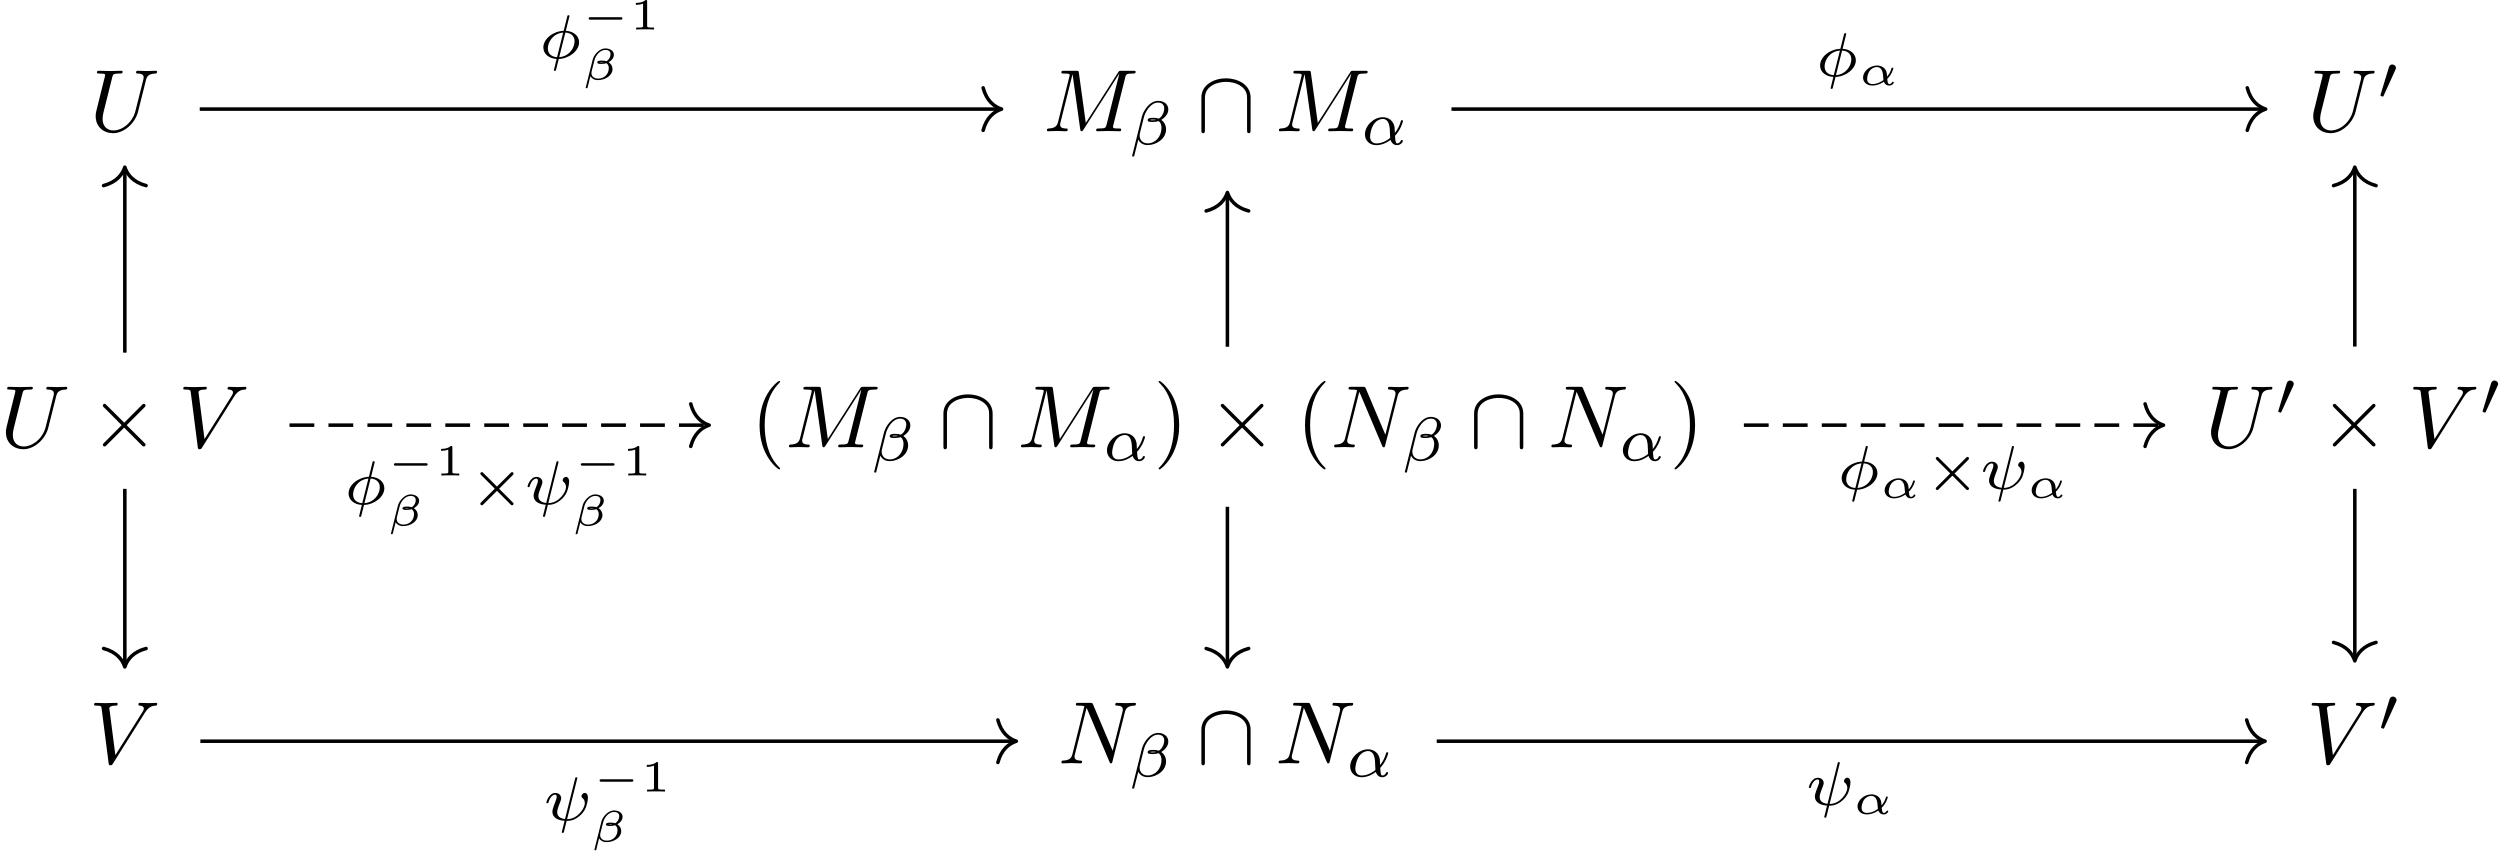
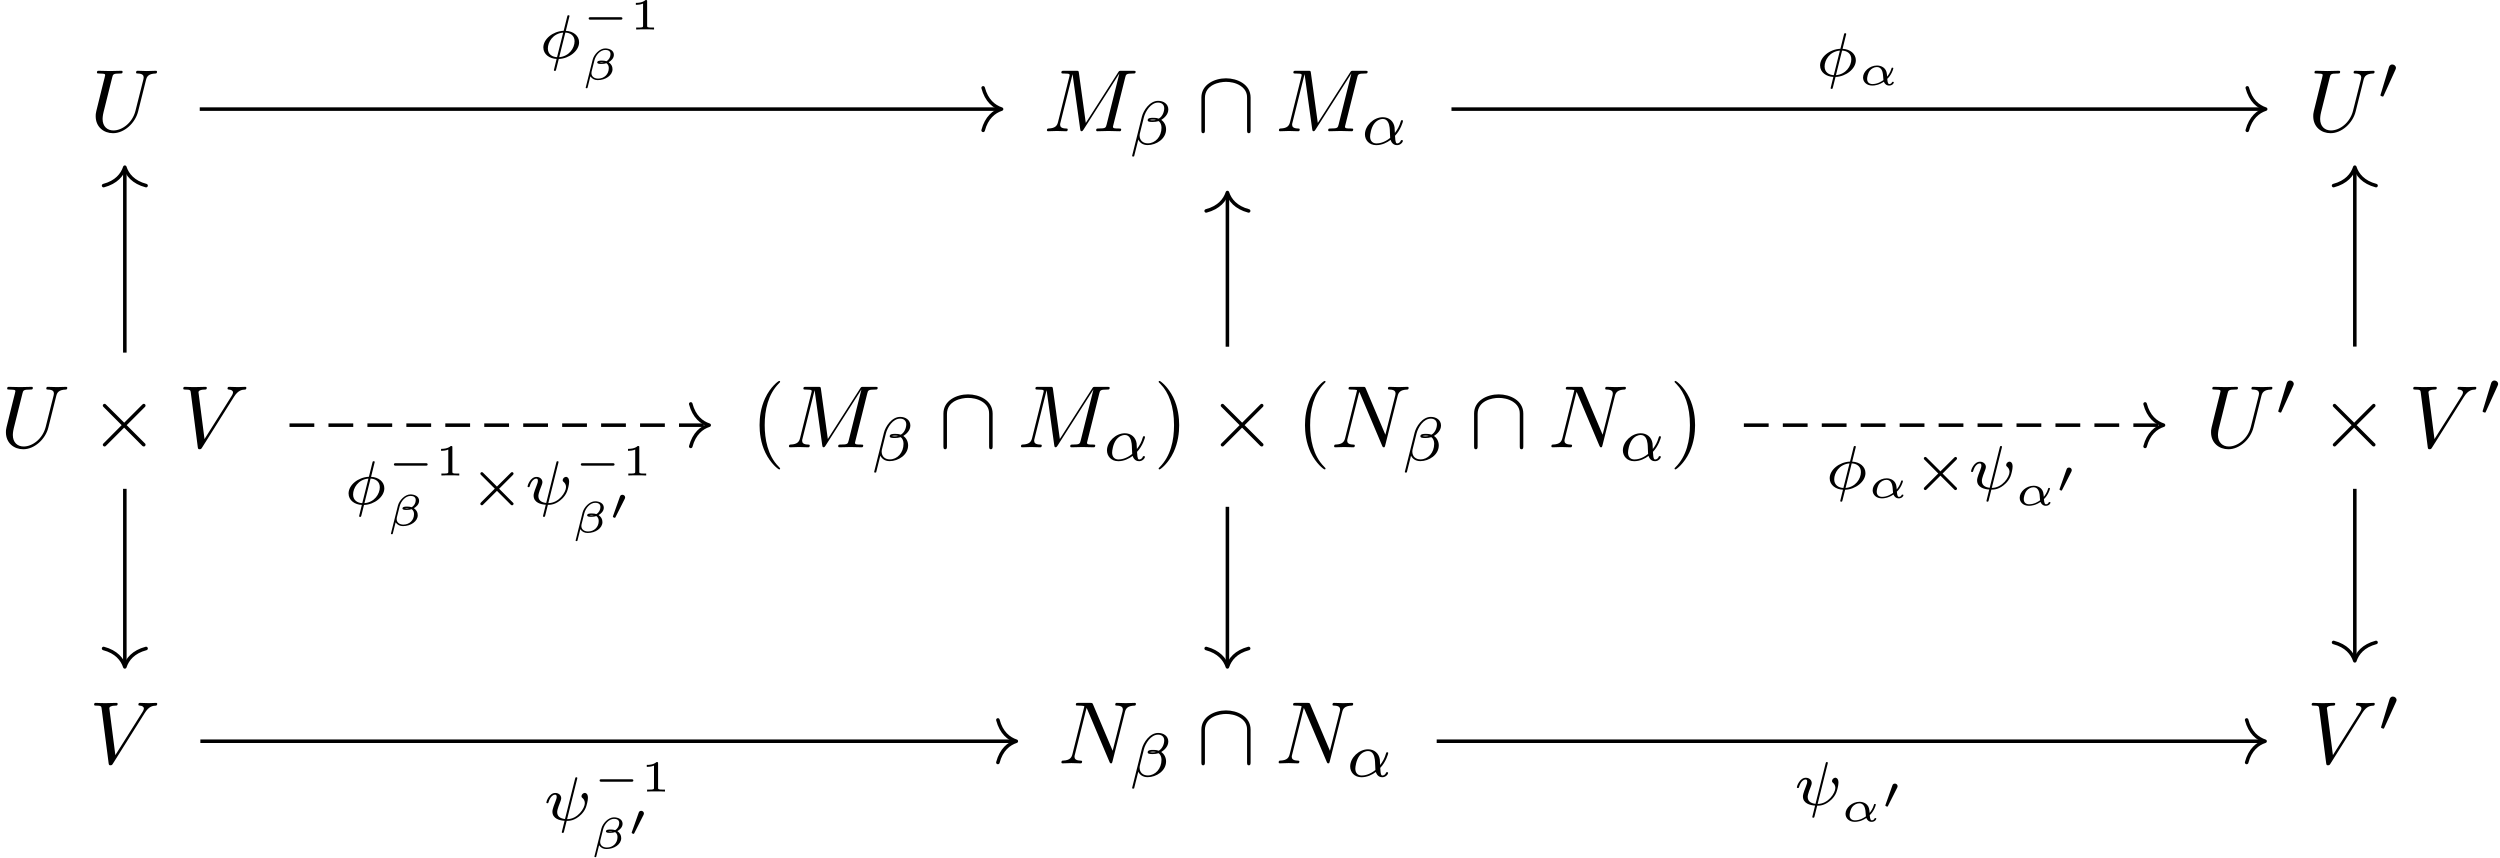
- <svg xmlns="http://www.w3.org/2000/svg" xmlns:xlink="http://www.w3.org/1999/xlink" version="1.1" width="281.327pt" height="95.687pt" viewBox="30.941 -97.831 281.327 95.687">
+ <svg xmlns="http://www.w3.org/2000/svg" xmlns:xlink="http://www.w3.org/1999/xlink" version="1.1" width="281.327pt" height="96.462pt" viewBox="30.941 -98.606 281.327 96.462">
  <defs>
    <path id="g5-11" d="M3.258-.702C3.701-1.096 3.94-1.778 3.94-1.888C3.94-1.958 3.87-1.958 3.841-1.958C3.751-1.958 3.746-1.943 3.721-1.838C3.606-1.43 3.372-1.111 3.243-.956C3.228-1.071 3.228-1.081 3.218-1.225C3.153-1.968 2.56-2.202 2.102-2.202C1.275-2.202 .533-1.524 .533-.852C.533-.349 .936 .055 1.579 .055C1.823 .055 2.316 .005 2.874-.379C2.959-.159 3.153 .055 3.472 .055C3.806 .055 3.995-.184 3.995-.299C3.995-.369 3.93-.369 3.89-.369C3.831-.369 3.811-.369 3.786-.304C3.716-.134 3.532-.115 3.487-.115C3.382-.115 3.293-.204 3.258-.702ZM2.829-.563C2.635-.423 2.177-.115 1.594-.115C1.285-.115 .991-.269 .991-.697C.991-.862 1.061-1.325 1.31-1.644C1.479-1.853 1.778-2.032 2.092-2.032C2.6-2.032 2.73-1.524 2.77-1.23C2.785-1.126 2.795-.862 2.829-.563Z" />
    <path id="g5-12" d="M3.636-2.795C3.636-3.308 3.118-3.517 2.66-3.517C2.027-3.517 1.395-2.829 1.25-2.252L.468 .882C.453 .946 .503 .966 .573 .966C.628 .966 .663 .956 .677 .887L.991-.374L.996-.369C1.2-.08 1.469 .05 1.823 .05C2.695 .05 3.482-.488 3.482-1.176C3.482-1.534 3.323-1.763 3.049-1.968C3.298-2.102 3.636-2.396 3.636-2.795ZM2.511-1.963C2.421-1.943 2.326-1.938 2.232-1.938C2.157-1.938 2.082-1.943 2.012-1.953C2.102-1.978 2.207-1.983 2.301-1.983C2.371-1.983 2.441-1.978 2.511-1.963ZM3.258-2.879C3.258-2.56 3.093-2.247 2.804-2.077C2.695-2.122 2.451-2.147 2.301-2.147C2.162-2.147 1.763-2.157 1.763-1.943C1.763-1.803 1.933-1.768 2.227-1.768C2.506-1.768 2.615-1.803 2.795-1.853C2.989-1.729 3.064-1.519 3.064-1.3C3.064-.603 2.545-.12 1.863-.12C1.479-.12 1.111-.319 1.111-.742C1.111-.787 1.116-.852 1.131-.922L1.445-2.172C1.589-2.75 2.092-3.347 2.67-3.347C2.934-3.347 3.258-3.263 3.258-2.879Z" />
+     <path id="g6-40" d="M3.298 2.391C3.298 2.361 3.298 2.341 3.128 2.172C1.883 .917 1.564-.966 1.564-2.491C1.564-4.224 1.943-5.958 3.168-7.203C3.298-7.323 3.298-7.342 3.298-7.372C3.298-7.442 3.258-7.472 3.198-7.472C3.098-7.472 2.202-6.795 1.614-5.529C1.106-4.433 .986-3.328 .986-2.491C.986-1.714 1.096-.508 1.644 .618C2.242 1.843 3.098 2.491 3.198 2.491C3.258 2.491 3.298 2.461 3.298 2.391Z" />
+     <path id="g6-41" d="M2.879-2.491C2.879-3.268 2.77-4.473 2.222-5.599C1.624-6.824 .767-7.472 .667-7.472C.608-7.472 .568-7.432 .568-7.372C.568-7.342 .568-7.323 .757-7.143C1.733-6.157 2.301-4.573 2.301-2.491C2.301-.787 1.933 .966 .697 2.222C.568 2.341 .568 2.361 .568 2.391C.568 2.451 .608 2.491 .667 2.491C.767 2.491 1.664 1.813 2.252 .548C2.76-.548 2.879-1.654 2.879-2.491Z" />
    <path id="g1-2" d="M4.882-3.271C4.958-3.347 4.979-3.389 4.979-3.438C4.979-3.55 4.889-3.612 4.812-3.612C4.742-3.612 4.721-3.592 4.638-3.508L3.11-1.988L1.576-3.515C1.506-3.585 1.478-3.612 1.416-3.612C1.318-3.612 1.241-3.536 1.241-3.438C1.241-3.375 1.262-3.354 1.346-3.271L2.866-1.75L1.346-.23C1.248-.133 1.241-.098 1.241-.056C1.241 .042 1.318 .119 1.416 .119C1.478 .119 1.499 .098 1.576 .021L3.11-1.506L4.7 .084C4.735 .105 4.77 .119 4.812 .119C4.889 .119 4.979 .056 4.979-.056C4.979-.112 4.965-.126 4.944-.146C4.931-.174 3.578-1.527 3.354-1.743L4.882-3.271Z" />
    <path id="g1-48" d="M2.022-3.292C2.078-3.41 2.085-3.466 2.085-3.515C2.085-3.731 1.89-3.898 1.674-3.898C1.409-3.898 1.325-3.682 1.29-3.571L.37-.551C.363-.537 .335-.446 .335-.439C.335-.356 .551-.286 .607-.286C.656-.286 .663-.3 .711-.404L2.022-3.292Z" />
-     <path id="g7-49" d="M1.983-3.168C1.983-3.318 1.968-3.318 1.803-3.318C1.45-2.999 .897-2.999 .797-2.999H.712V-2.78H.797C.912-2.78 1.235-2.795 1.524-2.919V-.428C1.524-.274 1.524-.219 .996-.219H.747V0C1.021-.02 1.465-.02 1.753-.02S2.486-.02 2.76 0V-.219H2.511C1.983-.219 1.983-.274 1.983-.428V-3.168Z" />
-     <path id="g6-40" d="M3.298 2.391C3.298 2.361 3.298 2.341 3.128 2.172C1.883 .917 1.564-.966 1.564-2.491C1.564-4.224 1.943-5.958 3.168-7.203C3.298-7.323 3.298-7.342 3.298-7.372C3.298-7.442 3.258-7.472 3.198-7.472C3.098-7.472 2.202-6.795 1.614-5.529C1.106-4.433 .986-3.328 .986-2.491C.986-1.714 1.096-.508 1.644 .618C2.242 1.843 3.098 2.491 3.198 2.491C3.258 2.491 3.298 2.461 3.298 2.391Z" />
-     <path id="g6-41" d="M2.879-2.491C2.879-3.268 2.77-4.473 2.222-5.599C1.624-6.824 .767-7.472 .667-7.472C.608-7.472 .568-7.432 .568-7.372C.568-7.342 .568-7.323 .757-7.143C1.733-6.157 2.301-4.573 2.301-2.491C2.301-.787 1.933 .966 .697 2.222C.568 2.341 .568 2.361 .568 2.391C.568 2.451 .608 2.491 .667 2.491C.767 2.491 1.664 1.813 2.252 .548C2.76-.548 2.879-1.654 2.879-2.491Z" />
    <path id="g0-2" d="M3.875-2.77L1.883-4.752C1.763-4.872 1.743-4.892 1.664-4.892C1.564-4.892 1.465-4.802 1.465-4.692C1.465-4.623 1.484-4.603 1.594-4.493L3.587-2.491L1.594-.488C1.484-.379 1.465-.359 1.465-.289C1.465-.179 1.564-.09 1.664-.09C1.743-.09 1.763-.11 1.883-.229L3.866-2.212L5.928-.149C5.948-.139 6.017-.09 6.077-.09C6.197-.09 6.276-.179 6.276-.289C6.276-.309 6.276-.349 6.247-.399C6.237-.418 4.653-1.983 4.154-2.491L5.978-4.314C6.027-4.374 6.177-4.503 6.227-4.563C6.237-4.583 6.276-4.623 6.276-4.692C6.276-4.802 6.197-4.892 6.077-4.892C5.998-4.892 5.958-4.852 5.848-4.742L3.875-2.77Z" />
    <path id="g0-92" d="M6.087-3.786C6.087-5.3 4.563-5.958 3.318-5.958C2.022-5.958 .548-5.26 .548-3.796V-.139C.548 .04 .548 .219 .747 .219S.946 .04 .946-.139V-3.746C.946-5.24 2.57-5.559 3.318-5.559C3.766-5.559 4.394-5.469 4.922-5.131C5.689-4.643 5.689-4.005 5.689-3.736V-.139C5.689 .04 5.689 .219 5.888 .219S6.087 .04 6.087-.139V-3.786Z" />
+     <path id="g2-0" d="M4.384-1.106C4.463-1.106 4.598-1.106 4.598-1.245S4.463-1.385 4.384-1.385H1.011C.932-1.385 .797-1.385 .797-1.245S.932-1.106 1.011-1.106H4.384Z" />
+     <path id="g2-48" d="M1.793-2.316C1.798-2.321 1.843-2.416 1.843-2.491C1.843-2.67 1.684-2.785 1.534-2.785C1.33-2.785 1.275-2.63 1.25-2.555L.483-.399C.463-.339 .463-.324 .463-.319C.463-.239 .672-.189 .677-.189C.722-.189 .732-.214 .762-.274L1.793-2.316Z" />
    <path id="g4-11" d="M3.815-.983C4.456-1.646 4.714-2.573 4.714-2.65C4.714-2.741 4.631-2.741 4.596-2.741C4.498-2.741 4.498-2.72 4.449-2.566C4.324-2.106 4.094-1.681 3.801-1.304C3.794-1.409 3.78-1.876 3.766-1.939C3.661-2.629 3.138-3.075 2.441-3.075C1.416-3.075 .432-2.12 .432-1.144C.432-.502 .9 .07 1.709 .07C2.35 .07 2.929-.223 3.32-.523C3.48-.014 3.836 .07 4.045 .07C4.449 .07 4.7-.272 4.7-.418C4.7-.502 4.617-.502 4.582-.502C4.491-.502 4.477-.474 4.463-.432C4.366-.167 4.149-.126 4.066-.126C3.968-.126 3.85-.126 3.815-.983ZM3.271-.746C2.587-.188 1.995-.126 1.73-.126C1.269-.126 1.011-.432 1.011-.9C1.011-1.102 1.109-1.862 1.471-2.343C1.792-2.762 2.19-2.88 2.434-2.88C2.992-2.88 3.152-2.343 3.208-1.911C3.25-1.611 3.236-1.116 3.271-.746Z" />
    <path id="g4-12" d="M4.414-3.947C4.414-4.561 3.884-4.917 3.271-4.917C2.315-4.917 1.611-3.829 1.437-3.124L.342 1.269C.328 1.318 .398 1.353 .439 1.353C.502 1.353 .558 1.346 .572 1.304L1.039-.558C1.186-.237 1.52 .063 2.085 .063C3.062 .063 4.163-.642 4.163-1.709C4.163-2.12 3.975-2.538 3.619-2.769C3.961-2.985 4.414-3.382 4.414-3.947ZM3.034-2.776C2.929-2.755 2.88-2.727 2.678-2.727C2.566-2.727 2.399-2.734 2.35-2.762C2.42-2.803 2.615-2.81 2.678-2.81C2.783-2.81 2.936-2.803 3.034-2.776ZM3.954-4.073C3.954-3.703 3.773-3.159 3.34-2.915C3.208-2.957 3.075-3.006 2.685-3.006C2.441-3.006 2.092-2.992 2.092-2.741C2.092-2.566 2.308-2.538 2.664-2.538C2.901-2.538 3.11-2.573 3.327-2.636C3.536-2.49 3.647-2.204 3.647-1.897C3.647-.886 2.957-.133 2.106-.133C1.569-.133 1.186-.46 1.186-1.011C1.186-1.081 1.193-1.151 1.206-1.213L1.667-3.068C1.834-3.731 2.448-4.721 3.257-4.721C3.668-4.721 3.954-4.498 3.954-4.073Z" />
    <path id="g4-30" d="M3.431-4.749C3.431-4.84 3.347-4.84 3.313-4.84C3.208-4.84 3.201-4.805 3.173-4.686L2.776-3.089C1.541-3.034 .488-2.148 .488-1.213C.488-.425 1.206 .049 1.981 .077C1.925 .293 1.876 .516 1.82 .732C1.736 1.06 1.674 1.318 1.674 1.339C1.674 1.423 1.764 1.423 1.785 1.423C1.89 1.423 1.897 1.402 1.932 1.255L2.225 .084C3.417 .035 4.512-.844 4.512-1.792C4.512-2.525 3.87-3.048 3.02-3.082L3.431-4.749ZM2.029-.119C1.492-.146 .997-.439 .997-1.095C.997-1.792 1.527-2.776 2.72-2.887L2.029-.119ZM2.964-2.887C3.501-2.866 4.003-2.573 4.003-1.911C4.003-1.151 3.403-.216 2.273-.119L2.964-2.887Z" />
    <path id="g4-32" d="M3.794-4.652C3.815-4.721 3.815-4.749 3.815-4.756C3.815-4.84 3.724-4.84 3.703-4.84C3.599-4.84 3.599-4.812 3.564-4.686L2.427-.139C1.855-.209 1.548-.453 1.548-.921C1.548-1.025 1.548-1.22 1.897-2.085C1.953-2.239 2.001-2.357 2.001-2.476C2.001-2.838 1.695-3.075 1.339-3.075C.642-3.075 .328-2.12 .328-2.008C.328-1.918 .425-1.918 .446-1.918C.544-1.918 .551-1.953 .572-2.029C.739-2.601 1.046-2.88 1.318-2.88C1.437-2.88 1.492-2.803 1.492-2.636C1.492-2.476 1.437-2.343 1.36-2.134C1.011-1.255 1.011-1.095 1.011-.969C1.011-.167 1.855 .028 2.378 .056C2.329 .237 2.064 1.304 2.064 1.332C2.064 1.423 2.148 1.423 2.176 1.423C2.273 1.423 2.287 1.388 2.315 1.276L2.615 .07C2.887 .07 3.529 .07 4.261-.663C4.449-.858 4.638-1.102 4.763-1.409C4.861-1.639 5.007-2.211 5.007-2.532C5.007-3.075 4.679-3.082 4.659-3.082C4.477-3.082 4.282-2.894 4.282-2.713C4.282-2.594 4.352-2.538 4.38-2.518C4.491-2.42 4.659-2.246 4.659-1.939C4.659-1.353 3.857-.126 2.664-.126L3.794-4.652Z" />
-     <path id="g2-0" d="M4.384-1.106C4.463-1.106 4.598-1.106 4.598-1.245S4.463-1.385 4.384-1.385H1.011C.932-1.385 .797-1.385 .797-1.245S.932-1.106 1.011-1.106H4.384Z" />
+     <path id="g7-49" d="M1.983-3.168C1.983-3.318 1.968-3.318 1.803-3.318C1.45-2.999 .897-2.999 .797-2.999H.712V-2.78H.797C.912-2.78 1.235-2.795 1.524-2.919V-.428C1.524-.274 1.524-.219 .996-.219H.747V0C1.021-.02 1.465-.02 1.753-.02S2.486-.02 2.76 0V-.219H2.511C1.983-.219 1.983-.274 1.983-.428V-3.168Z" />
    <path id="g3-77" d="M9.225-6.037C9.315-6.396 9.335-6.496 10.082-6.496C10.311-6.496 10.401-6.496 10.401-6.695C10.401-6.804 10.301-6.804 10.132-6.804H8.817C8.558-6.804 8.548-6.804 8.428-6.615L4.792-.936L4.015-6.575C3.985-6.804 3.965-6.804 3.706-6.804H2.341C2.152-6.804 2.042-6.804 2.042-6.615C2.042-6.496 2.132-6.496 2.331-6.496C2.461-6.496 2.64-6.486 2.76-6.476C2.919-6.456 2.979-6.426 2.979-6.316C2.979-6.276 2.969-6.247 2.939-6.127L1.674-1.056C1.574-.658 1.405-.339 .598-.309C.548-.309 .418-.299 .418-.12C.418-.03 .478 0 .558 0C.877 0 1.225-.03 1.554-.03C1.893-.03 2.252 0 2.58 0C2.63 0 2.76 0 2.76-.199C2.76-.309 2.65-.309 2.58-.309C2.012-.319 1.903-.518 1.903-.747C1.903-.817 1.913-.867 1.943-.976L3.298-6.406H3.308L4.164-.229C4.184-.11 4.194 0 4.314 0C4.423 0 4.483-.11 4.533-.179L8.558-6.486H8.568L7.143-.777C7.044-.389 7.024-.309 6.237-.309C6.067-.309 5.958-.309 5.958-.12C5.958 0 6.077 0 6.107 0C6.386 0 7.064-.03 7.342-.03C7.751-.03 8.179 0 8.588 0C8.648 0 8.777 0 8.777-.199C8.777-.309 8.687-.309 8.498-.309C8.13-.309 7.851-.309 7.851-.488C7.851-.528 7.851-.548 7.9-.727L9.225-6.037Z" />
    <path id="g3-78" d="M7.532-5.758C7.631-6.157 7.811-6.466 8.608-6.496C8.658-6.496 8.777-6.506 8.777-6.695C8.777-6.705 8.777-6.804 8.648-6.804C8.319-6.804 7.97-6.775 7.641-6.775C7.303-6.775 6.954-6.804 6.625-6.804C6.565-6.804 6.446-6.804 6.446-6.605C6.446-6.496 6.545-6.496 6.625-6.496C7.193-6.486 7.303-6.276 7.303-6.057C7.303-6.027 7.283-5.878 7.273-5.848L6.157-1.415L3.955-6.615C3.875-6.795 3.866-6.804 3.636-6.804H2.301C2.102-6.804 2.012-6.804 2.012-6.605C2.012-6.496 2.102-6.496 2.291-6.496C2.341-6.496 2.969-6.496 2.969-6.406L1.634-1.056C1.534-.658 1.365-.339 .558-.309C.498-.309 .389-.299 .389-.11C.389-.04 .438 0 .518 0C.837 0 1.186-.03 1.514-.03C1.853-.03 2.212 0 2.54 0C2.59 0 2.72 0 2.72-.199C2.72-.299 2.63-.309 2.521-.309C1.943-.329 1.863-.548 1.863-.747C1.863-.817 1.873-.867 1.903-.976L3.218-6.237C3.258-6.177 3.258-6.157 3.308-6.057L5.788-.189C5.858-.02 5.888 0 5.978 0C6.087 0 6.087-.03 6.137-.209L7.532-5.758Z" />
    <path id="g3-85" d="M6.326-5.758C6.426-6.167 6.605-6.466 7.402-6.496C7.452-6.496 7.572-6.506 7.572-6.695C7.572-6.705 7.572-6.804 7.442-6.804C7.113-6.804 6.765-6.775 6.426-6.775S5.719-6.804 5.39-6.804C5.33-6.804 5.21-6.804 5.21-6.605C5.21-6.496 5.31-6.496 5.39-6.496C5.958-6.486 6.067-6.276 6.067-6.057C6.067-6.027 6.047-5.878 6.037-5.848L5.141-2.291C4.802-.956 3.656-.09 2.66-.09C1.983-.09 1.445-.528 1.445-1.385C1.445-1.405 1.445-1.724 1.554-2.162L2.521-6.037C2.61-6.396 2.63-6.496 3.357-6.496C3.616-6.496 3.696-6.496 3.696-6.695C3.696-6.804 3.587-6.804 3.557-6.804C3.278-6.804 2.56-6.775 2.281-6.775C1.993-6.775 1.285-6.804 .996-6.804C.917-6.804 .807-6.804 .807-6.605C.807-6.496 .897-6.496 1.086-6.496C1.106-6.496 1.295-6.496 1.465-6.476C1.644-6.456 1.733-6.446 1.733-6.316C1.733-6.257 1.624-5.838 1.564-5.609L1.345-4.732C1.255-4.344 .777-2.461 .737-2.271C.667-1.993 .667-1.843 .667-1.694C.667-.478 1.574 .219 2.62 .219C3.875 .219 5.111-.907 5.44-2.222L6.326-5.758Z" />
    <path id="g3-86" d="M6.257-5.669C6.745-6.446 7.163-6.476 7.532-6.496C7.651-6.506 7.661-6.675 7.661-6.685C7.661-6.765 7.611-6.804 7.532-6.804C7.273-6.804 6.984-6.775 6.715-6.775C6.386-6.775 6.047-6.804 5.729-6.804C5.669-6.804 5.539-6.804 5.539-6.615C5.539-6.506 5.629-6.496 5.699-6.496C5.968-6.476 6.157-6.376 6.157-6.167C6.157-6.017 6.007-5.798 6.007-5.788L2.949-.927L2.271-6.197C2.271-6.366 2.501-6.496 2.959-6.496C3.098-6.496 3.208-6.496 3.208-6.695C3.208-6.785 3.128-6.804 3.068-6.804C2.67-6.804 2.242-6.775 1.833-6.775C1.654-6.775 1.465-6.785 1.285-6.785S.917-6.804 .747-6.804C.677-6.804 .558-6.804 .558-6.615C.558-6.496 .648-6.496 .807-6.496C1.365-6.496 1.375-6.406 1.405-6.157L2.192-.01C2.222 .189 2.262 .219 2.391 .219C2.55 .219 2.59 .169 2.67 .04L6.257-5.669Z" />
  </defs>
  <g id="page1">
    <g transform="matrix(1 0 0 1 -149.1484 37.8852)">
-       <use x="190.19" y="-120.947" xlink:href="#g3-85" />
+       <use x="190.19" y="-121.722" xlink:href="#g3-85" />
    </g>
    <g transform="matrix(1 0 0 1 -165.93 37.8852)">
-       <use x="314.263" y="-120.947" xlink:href="#g3-77" />
-       <use x="323.928" y="-119.452" xlink:href="#g4-12" />
-       <use x="331.516" y="-120.947" xlink:href="#g0-92" />
-       <use x="340.371" y="-120.947" xlink:href="#g3-77" />
-       <use x="350.037" y="-119.452" xlink:href="#g4-11" />
+       <use x="314.263" y="-121.722" xlink:href="#g3-77" />
+       <use x="323.928" y="-120.227" xlink:href="#g4-12" />
+       <use x="331.516" y="-121.722" xlink:href="#g0-92" />
+       <use x="340.371" y="-121.722" xlink:href="#g3-77" />
+       <use x="350.037" y="-120.227" xlink:href="#g4-11" />
    </g>
    <g transform="matrix(1 0 0 1 -150.546 37.8852)">
-       <use x="441.13" y="-120.947" xlink:href="#g3-85" />
-       <use x="449.019" y="-124.562" xlink:href="#g1-48" />
+       <use x="441.13" y="-121.722" xlink:href="#g3-85" />
+       <use x="449.019" y="-125.337" xlink:href="#g1-48" />
    </g>
    <g transform="matrix(1 0 0 1 -159.2494 37.8852)">
-       <use x="190.19" y="-85.382" xlink:href="#g3-85" />
-       <use x="200.292" y="-85.382" xlink:href="#g0-2" />
-       <use x="210.255" y="-85.382" xlink:href="#g3-86" />
+       <use x="190.19" y="-86.156" xlink:href="#g3-85" />
+       <use x="200.292" y="-86.156" xlink:href="#g0-2" />
+       <use x="210.255" y="-86.156" xlink:href="#g3-86" />
    </g>
    <g transform="matrix(1 0 0 1 -198.833 37.8852)">
-       <use x="314.263" y="-85.382" xlink:href="#g6-40" />
-       <use x="318.137" y="-85.382" xlink:href="#g3-77" />
-       <use x="327.802" y="-83.887" xlink:href="#g4-12" />
-       <use x="335.39" y="-85.382" xlink:href="#g0-92" />
-       <use x="344.246" y="-85.382" xlink:href="#g3-77" />
-       <use x="353.911" y="-83.887" xlink:href="#g4-11" />
-       <use x="359.588" y="-85.382" xlink:href="#g6-41" />
-       <use x="365.677" y="-85.382" xlink:href="#g0-2" />
-       <use x="375.639" y="-85.382" xlink:href="#g6-40" />
-       <use x="379.514" y="-85.382" xlink:href="#g3-78" />
-       <use x="387.518" y="-83.887" xlink:href="#g4-12" />
-       <use x="395.106" y="-85.382" xlink:href="#g0-92" />
-       <use x="403.962" y="-85.382" xlink:href="#g3-78" />
-       <use x="411.966" y="-83.887" xlink:href="#g4-11" />
-       <use x="417.644" y="-85.382" xlink:href="#g6-41" />
+       <use x="314.263" y="-86.156" xlink:href="#g6-40" />
+       <use x="318.137" y="-86.156" xlink:href="#g3-77" />
+       <use x="327.802" y="-84.662" xlink:href="#g4-12" />
+       <use x="335.39" y="-86.156" xlink:href="#g0-92" />
+       <use x="344.246" y="-86.156" xlink:href="#g3-77" />
+       <use x="353.911" y="-84.662" xlink:href="#g4-11" />
+       <use x="359.588" y="-86.156" xlink:href="#g6-41" />
+       <use x="365.677" y="-86.156" xlink:href="#g0-2" />
+       <use x="375.639" y="-86.156" xlink:href="#g6-40" />
+       <use x="379.514" y="-86.156" xlink:href="#g3-78" />
+       <use x="387.518" y="-84.662" xlink:href="#g4-12" />
+       <use x="395.106" y="-86.156" xlink:href="#g0-92" />
+       <use x="403.962" y="-86.156" xlink:href="#g3-78" />
+       <use x="411.966" y="-84.662" xlink:href="#g4-11" />
+       <use x="417.644" y="-86.156" xlink:href="#g6-41" />
    </g>
    <g transform="matrix(1 0 0 1 -162.045 37.8852)">
-       <use x="441.13" y="-85.382" xlink:href="#g3-85" />
-       <use x="449.019" y="-88.997" xlink:href="#g1-48" />
-       <use x="454.028" y="-85.382" xlink:href="#g0-2" />
-       <use x="463.99" y="-85.382" xlink:href="#g3-86" />
-       <use x="472.016" y="-88.997" xlink:href="#g1-48" />
+       <use x="441.13" y="-86.156" xlink:href="#g3-85" />
+       <use x="449.019" y="-89.772" xlink:href="#g1-48" />
+       <use x="454.028" y="-86.156" xlink:href="#g0-2" />
+       <use x="463.99" y="-86.156" xlink:href="#g3-86" />
+       <use x="472.016" y="-89.772" xlink:href="#g1-48" />
    </g>
    <g transform="matrix(1 0 0 1 -149.2169 37.8852)">
-       <use x="190.19" y="-49.817" xlink:href="#g3-86" />
+       <use x="190.19" y="-50.591" xlink:href="#g3-86" />
    </g>
    <g transform="matrix(1 0 0 1 -164.27 37.8852)">
-       <use x="314.263" y="-49.817" xlink:href="#g3-78" />
-       <use x="322.267" y="-48.322" xlink:href="#g4-12" />
-       <use x="329.855" y="-49.817" xlink:href="#g0-92" />
-       <use x="338.711" y="-49.817" xlink:href="#g3-78" />
-       <use x="346.716" y="-48.322" xlink:href="#g4-11" />
+       <use x="314.263" y="-50.591" xlink:href="#g3-78" />
+       <use x="322.267" y="-49.097" xlink:href="#g4-12" />
+       <use x="329.855" y="-50.591" xlink:href="#g0-92" />
+       <use x="338.711" y="-50.591" xlink:href="#g3-78" />
+       <use x="346.716" y="-49.097" xlink:href="#g4-11" />
    </g>
    <g transform="matrix(1 0 0 1 -150.614 37.8852)">
-       <use x="441.13" y="-49.817" xlink:href="#g3-86" />
-       <use x="449.156" y="-53.432" xlink:href="#g1-48" />
+       <use x="441.13" y="-50.591" xlink:href="#g3-86" />
+       <use x="449.156" y="-54.207" xlink:href="#g1-48" />
    </g>
-     <path d="M53.418-85.555H143.449" stroke="#000" fill="none" stroke-width=".398" stroke-miterlimit="10" />
-     <path d="M141.574-87.945C141.953-86.508 142.797-85.832 143.648-85.555C142.797-85.273 141.953-84.598 141.574-83.164" stroke="#000" fill="none" stroke-width=".398" stroke-miterlimit="10" stroke-linecap="round" stroke-linejoin="round" />
+     <path d="M53.418-86.328H143.449" stroke="#000" fill="none" stroke-width=".398" stroke-miterlimit="10" />
+     <path d="M141.574-88.719C141.953-87.285 142.797-86.605 143.648-86.328C142.797-86.051 141.953-85.371 141.574-83.938" stroke="#000" fill="none" stroke-width=".398" stroke-miterlimit="10" stroke-linecap="round" stroke-linejoin="round" />
    <g transform="matrix(1 0 0 1 -80.2606 -41.4611)">
-       <use x="171.856" y="-49.817" xlink:href="#g4-30" />
-       <use x="176.646" y="-53.049" xlink:href="#g2-0" />
-       <use x="182.042" y="-53.049" xlink:href="#g7-49" />
-       <use x="176.646" y="-47.405" xlink:href="#g5-12" />
+       <use x="171.856" y="-50.591" xlink:href="#g4-30" />
+       <use x="176.646" y="-53.824" xlink:href="#g2-0" />
+       <use x="182.042" y="-53.824" xlink:href="#g7-49" />
+       <use x="176.646" y="-48.179" xlink:href="#g5-12" />
    </g>
-     <path d="M194.277-85.555H285.699" stroke="#000" fill="none" stroke-width=".398" stroke-miterlimit="10" />
-     <path d="M283.828-87.945C284.207-86.508 285.051-85.832 285.898-85.555C285.051-85.273 284.207-84.598 283.828-83.164" stroke="#000" fill="none" stroke-width=".398" stroke-miterlimit="10" stroke-linecap="round" stroke-linejoin="round" />
+     <path d="M194.277-86.328H285.699" stroke="#000" fill="none" stroke-width=".398" stroke-miterlimit="10" />
+     <path d="M283.828-88.719C284.207-87.285 285.051-86.605 285.898-86.328C285.051-86.051 284.207-85.371 283.828-83.938" stroke="#000" fill="none" stroke-width=".398" stroke-miterlimit="10" stroke-linecap="round" stroke-linejoin="round" />
    <g transform="matrix(1 0 0 1 63.412 -39.4365)">
-       <use x="171.856" y="-49.817" xlink:href="#g4-30" />
-       <use x="176.646" y="-48.82" xlink:href="#g5-11" />
+       <use x="171.856" y="-50.591" xlink:href="#g4-30" />
+       <use x="176.646" y="-49.595" xlink:href="#g5-11" />
    </g>
-     <path d="M44.988-58.148V-78.82" stroke="#000" fill="none" stroke-width=".398" stroke-miterlimit="10" />
-     <path d="M42.598-76.945C44.031-77.324 44.707-78.168 44.988-79.02C45.266-78.168 45.941-77.324 47.379-76.945" stroke="#000" fill="none" stroke-width=".398" stroke-miterlimit="10" stroke-linecap="round" stroke-linejoin="round" />
-     <path d="M63.52-49.988H110.547" stroke="#000" fill="none" stroke-width=".398" stroke-miterlimit="10" stroke-dasharray="2.789 1.594" />
-     <path d="M108.671-52.379C109.05-50.945 109.894-50.266 110.746-49.988C109.894-49.707 109.05-49.031 108.671-47.598" stroke="#000" fill="none" stroke-width=".398" stroke-miterlimit="10" stroke-linecap="round" stroke-linejoin="round" />
+     <path d="M44.988-58.926V-79.594" stroke="#000" fill="none" stroke-width=".398" stroke-miterlimit="10" />
+     <path d="M42.598-77.719C44.031-78.098 44.707-78.941 44.988-79.793C45.266-78.941 45.941-78.098 47.379-77.719" stroke="#000" fill="none" stroke-width=".398" stroke-miterlimit="10" stroke-linecap="round" stroke-linejoin="round" />
+     <path d="M63.52-50.762H110.547" stroke="#000" fill="none" stroke-width=".398" stroke-miterlimit="10" stroke-dasharray="2.789 1.594" />
+     <path d="M108.671-53.152C109.05-51.719 109.894-51.043 110.746-50.762C109.894-50.484 109.05-49.805 108.671-48.371" stroke="#000" fill="none" stroke-width=".398" stroke-miterlimit="10" stroke-linecap="round" stroke-linejoin="round" />
    <g transform="matrix(1 0 0 1 -102.1783 8.7263)">
-       <use x="171.856" y="-49.817" xlink:href="#g4-30" />
-       <use x="176.646" y="-53.049" xlink:href="#g2-0" />
-       <use x="182.042" y="-53.049" xlink:href="#g7-49" />
-       <use x="176.646" y="-47.405" xlink:href="#g5-12" />
-       <use x="185.931" y="-49.817" xlink:href="#g1-2" />
-       <use x="192.157" y="-49.817" xlink:href="#g4-32" />
-       <use x="197.68" y="-53.049" xlink:href="#g2-0" />
-       <use x="203.076" y="-53.049" xlink:href="#g7-49" />
+       <use x="171.856" y="-50.591" xlink:href="#g4-30" />
+       <use x="176.646" y="-53.824" xlink:href="#g2-0" />
+       <use x="182.042" y="-53.824" xlink:href="#g7-49" />
+       <use x="176.646" y="-48.179" xlink:href="#g5-12" />
+       <use x="185.931" y="-50.591" xlink:href="#g1-2" />
+       <use x="192.157" y="-50.591" xlink:href="#g4-32" />
+       <use x="197.68" y="-53.824" xlink:href="#g2-0" />
+       <use x="203.076" y="-53.824" xlink:href="#g7-49" />
      <use x="197.429" y="-47.405" xlink:href="#g5-12" />
+       <use x="201.624" y="-48.871" xlink:href="#g2-48" />
    </g>
-     <path d="M44.988-42.82V-22.984" stroke="#000" fill="none" stroke-width=".398" stroke-miterlimit="10" />
-     <path d="M47.379-24.855C45.941-24.477 45.266-23.633 44.988-22.785C44.707-23.633 44.031-24.477 42.598-24.855" stroke="#000" fill="none" stroke-width=".398" stroke-miterlimit="10" stroke-linecap="round" stroke-linejoin="round" />
-     <path d="M169.062-58.812V-75.969" stroke="#000" fill="none" stroke-width=".398" stroke-miterlimit="10" />
-     <path d="M166.672-74.094C168.106-74.473 168.781-75.316 169.063-76.168C169.34-75.316 170.016-74.473 171.453-74.094" stroke="#000" fill="none" stroke-width=".398" stroke-miterlimit="10" stroke-linecap="round" stroke-linejoin="round" />
-     <path d="M227.18-49.988H274.203" stroke="#000" fill="none" stroke-width=".398" stroke-miterlimit="10" stroke-dasharray="2.789 1.594" />
-     <path d="M272.329-52.379C272.707-50.945 273.551-50.266 274.403-49.988C273.551-49.707 272.707-49.031 272.329-47.598" stroke="#000" fill="none" stroke-width=".398" stroke-miterlimit="10" stroke-linecap="round" stroke-linejoin="round" />
-     <g transform="matrix(1 0 0 1 65.841 7.016)">
-       <use x="171.856" y="-49.817" xlink:href="#g4-30" />
-       <use x="176.646" y="-48.82" xlink:href="#g5-11" />
-       <use x="181.694" y="-49.817" xlink:href="#g1-2" />
-       <use x="187.92" y="-49.817" xlink:href="#g4-32" />
-       <use x="193.192" y="-48.82" xlink:href="#g5-11" />
+     <path d="M44.988-43.598V-23.758" stroke="#000" fill="none" stroke-width=".398" stroke-miterlimit="10" />
+     <path d="M47.379-25.633C45.941-25.254 45.266-24.41 44.988-23.559C44.707-24.41 44.031-25.254 42.598-25.633" stroke="#000" fill="none" stroke-width=".398" stroke-miterlimit="10" stroke-linecap="round" stroke-linejoin="round" />
+     <path d="M169.062-59.59V-76.742" stroke="#000" fill="none" stroke-width=".398" stroke-miterlimit="10" />
+     <path d="M166.672-74.871C168.106-75.25 168.781-76.094 169.063-76.941C169.34-76.094 170.016-75.25 171.453-74.871" stroke="#000" fill="none" stroke-width=".398" stroke-miterlimit="10" stroke-linecap="round" stroke-linejoin="round" />
+     <path d="M227.18-50.762H274.203" stroke="#000" fill="none" stroke-width=".398" stroke-miterlimit="10" stroke-dasharray="2.789 1.594" />
+     <path d="M272.329-53.152C272.707-51.719 273.551-51.043 274.403-50.762C273.551-50.484 272.707-49.805 272.329-48.371" stroke="#000" fill="none" stroke-width=".398" stroke-miterlimit="10" stroke-linecap="round" stroke-linejoin="round" />
+     <g transform="matrix(1 0 0 1 64.494 7.016)">
+       <use x="171.856" y="-50.591" xlink:href="#g4-30" />
+       <use x="176.646" y="-49.595" xlink:href="#g5-11" />
+       <use x="181.694" y="-50.591" xlink:href="#g1-2" />
+       <use x="187.92" y="-50.591" xlink:href="#g4-32" />
+       <use x="193.192" y="-48.759" xlink:href="#g5-11" />
+       <use x="197.742" y="-50.226" xlink:href="#g2-48" />
    </g>
-     <path d="M169.062-40.801V-22.984" stroke="#000" fill="none" stroke-width=".398" stroke-miterlimit="10" />
-     <path d="M171.453-24.855C170.016-24.477 169.34-23.633 169.063-22.785C168.781-23.633 168.106-24.477 166.672-24.855" stroke="#000" fill="none" stroke-width=".398" stroke-miterlimit="10" stroke-linecap="round" stroke-linejoin="round" />
-     <path d="M295.93-58.832V-78.82" stroke="#000" fill="none" stroke-width=".398" stroke-miterlimit="10" />
-     <path d="M293.539-76.945C294.973-77.324 295.652-78.168 295.93-79.02C296.211-78.168 296.887-77.324 298.32-76.945" stroke="#000" fill="none" stroke-width=".398" stroke-miterlimit="10" stroke-linecap="round" stroke-linejoin="round" />
-     <path d="M295.93-42.82V-23.664" stroke="#000" fill="none" stroke-width=".398" stroke-miterlimit="10" />
-     <path d="M298.32-25.539C296.887-25.16 296.211-24.316 295.93-23.465C295.652-24.316 294.973-25.16 293.539-25.539" stroke="#000" fill="none" stroke-width=".398" stroke-miterlimit="10" stroke-linecap="round" stroke-linejoin="round" />
-     <path d="M53.488-14.422H145.109" stroke="#000" fill="none" stroke-width=".398" stroke-miterlimit="10" />
-     <path d="M143.234-16.812C143.613-15.379 144.457-14.699 145.308-14.422C144.457-14.145 143.613-13.465 143.234-12.031" stroke="#000" fill="none" stroke-width=".398" stroke-miterlimit="10" stroke-linecap="round" stroke-linejoin="round" />
+     <path d="M169.062-41.574V-23.758" stroke="#000" fill="none" stroke-width=".398" stroke-miterlimit="10" />
+     <path d="M171.453-25.633C170.016-25.254 169.34-24.41 169.063-23.559C168.781-24.41 168.106-25.254 166.672-25.633" stroke="#000" fill="none" stroke-width=".398" stroke-miterlimit="10" stroke-linecap="round" stroke-linejoin="round" />
+     <path d="M295.93-59.605V-79.594" stroke="#000" fill="none" stroke-width=".398" stroke-miterlimit="10" />
+     <path d="M293.539-77.719C294.973-78.098 295.652-78.941 295.93-79.793C296.211-78.941 296.887-78.098 298.32-77.719" stroke="#000" fill="none" stroke-width=".398" stroke-miterlimit="10" stroke-linecap="round" stroke-linejoin="round" />
+     <path d="M295.93-43.598V-24.441" stroke="#000" fill="none" stroke-width=".398" stroke-miterlimit="10" />
+     <path d="M298.32-26.312C296.887-25.934 296.211-25.09 295.93-24.242C295.652-25.09 294.973-25.934 293.539-26.312" stroke="#000" fill="none" stroke-width=".398" stroke-miterlimit="10" stroke-linecap="round" stroke-linejoin="round" />
+     <path d="M53.488-15.195H145.109" stroke="#000" fill="none" stroke-width=".398" stroke-miterlimit="10" />
+     <path d="M143.234-17.59C143.613-16.152 144.457-15.477 145.308-15.195C144.457-14.918 143.613-14.242 143.234-12.805" stroke="#000" fill="none" stroke-width=".398" stroke-miterlimit="10" stroke-linecap="round" stroke-linejoin="round" />
    <g transform="matrix(1 0 0 1 -79.762 44.29182)">
-       <use x="171.856" y="-49.817" xlink:href="#g4-32" />
-       <use x="177.378" y="-53.049" xlink:href="#g2-0" />
-       <use x="182.774" y="-53.049" xlink:href="#g7-49" />
+       <use x="171.856" y="-50.591" xlink:href="#g4-32" />
+       <use x="177.378" y="-53.824" xlink:href="#g2-0" />
+       <use x="182.774" y="-53.824" xlink:href="#g7-49" />
      <use x="177.127" y="-47.405" xlink:href="#g5-12" />
+       <use x="181.322" y="-48.871" xlink:href="#g2-48" />
    </g>
-     <path d="M192.613-14.422H285.633" stroke="#000" fill="none" stroke-width=".398" stroke-miterlimit="10" />
-     <path d="M283.758-16.812C284.137-15.379 284.981-14.699 285.832-14.422C284.981-14.145 284.137-13.465 283.758-12.031" stroke="#000" fill="none" stroke-width=".398" stroke-miterlimit="10" stroke-linecap="round" stroke-linejoin="round" />
-     <g transform="matrix(1 0 0 1 62.307 42.5815)">
-       <use x="171.856" y="-49.817" xlink:href="#g4-32" />
-       <use x="177.127" y="-48.82" xlink:href="#g5-11" />
+     <path d="M192.613-15.195H285.633" stroke="#000" fill="none" stroke-width=".398" stroke-miterlimit="10" />
+     <path d="M283.758-17.59C284.137-16.152 284.981-15.477 285.832-15.195C284.981-14.918 284.137-14.242 283.758-12.805" stroke="#000" fill="none" stroke-width=".398" stroke-miterlimit="10" stroke-linecap="round" stroke-linejoin="round" />
+     <g transform="matrix(1 0 0 1 60.96 42.5815)">
+       <use x="171.856" y="-50.591" xlink:href="#g4-32" />
+       <use x="177.127" y="-48.759" xlink:href="#g5-11" />
+       <use x="181.677" y="-50.226" xlink:href="#g2-48" />
    </g>
  </g>
</svg>
